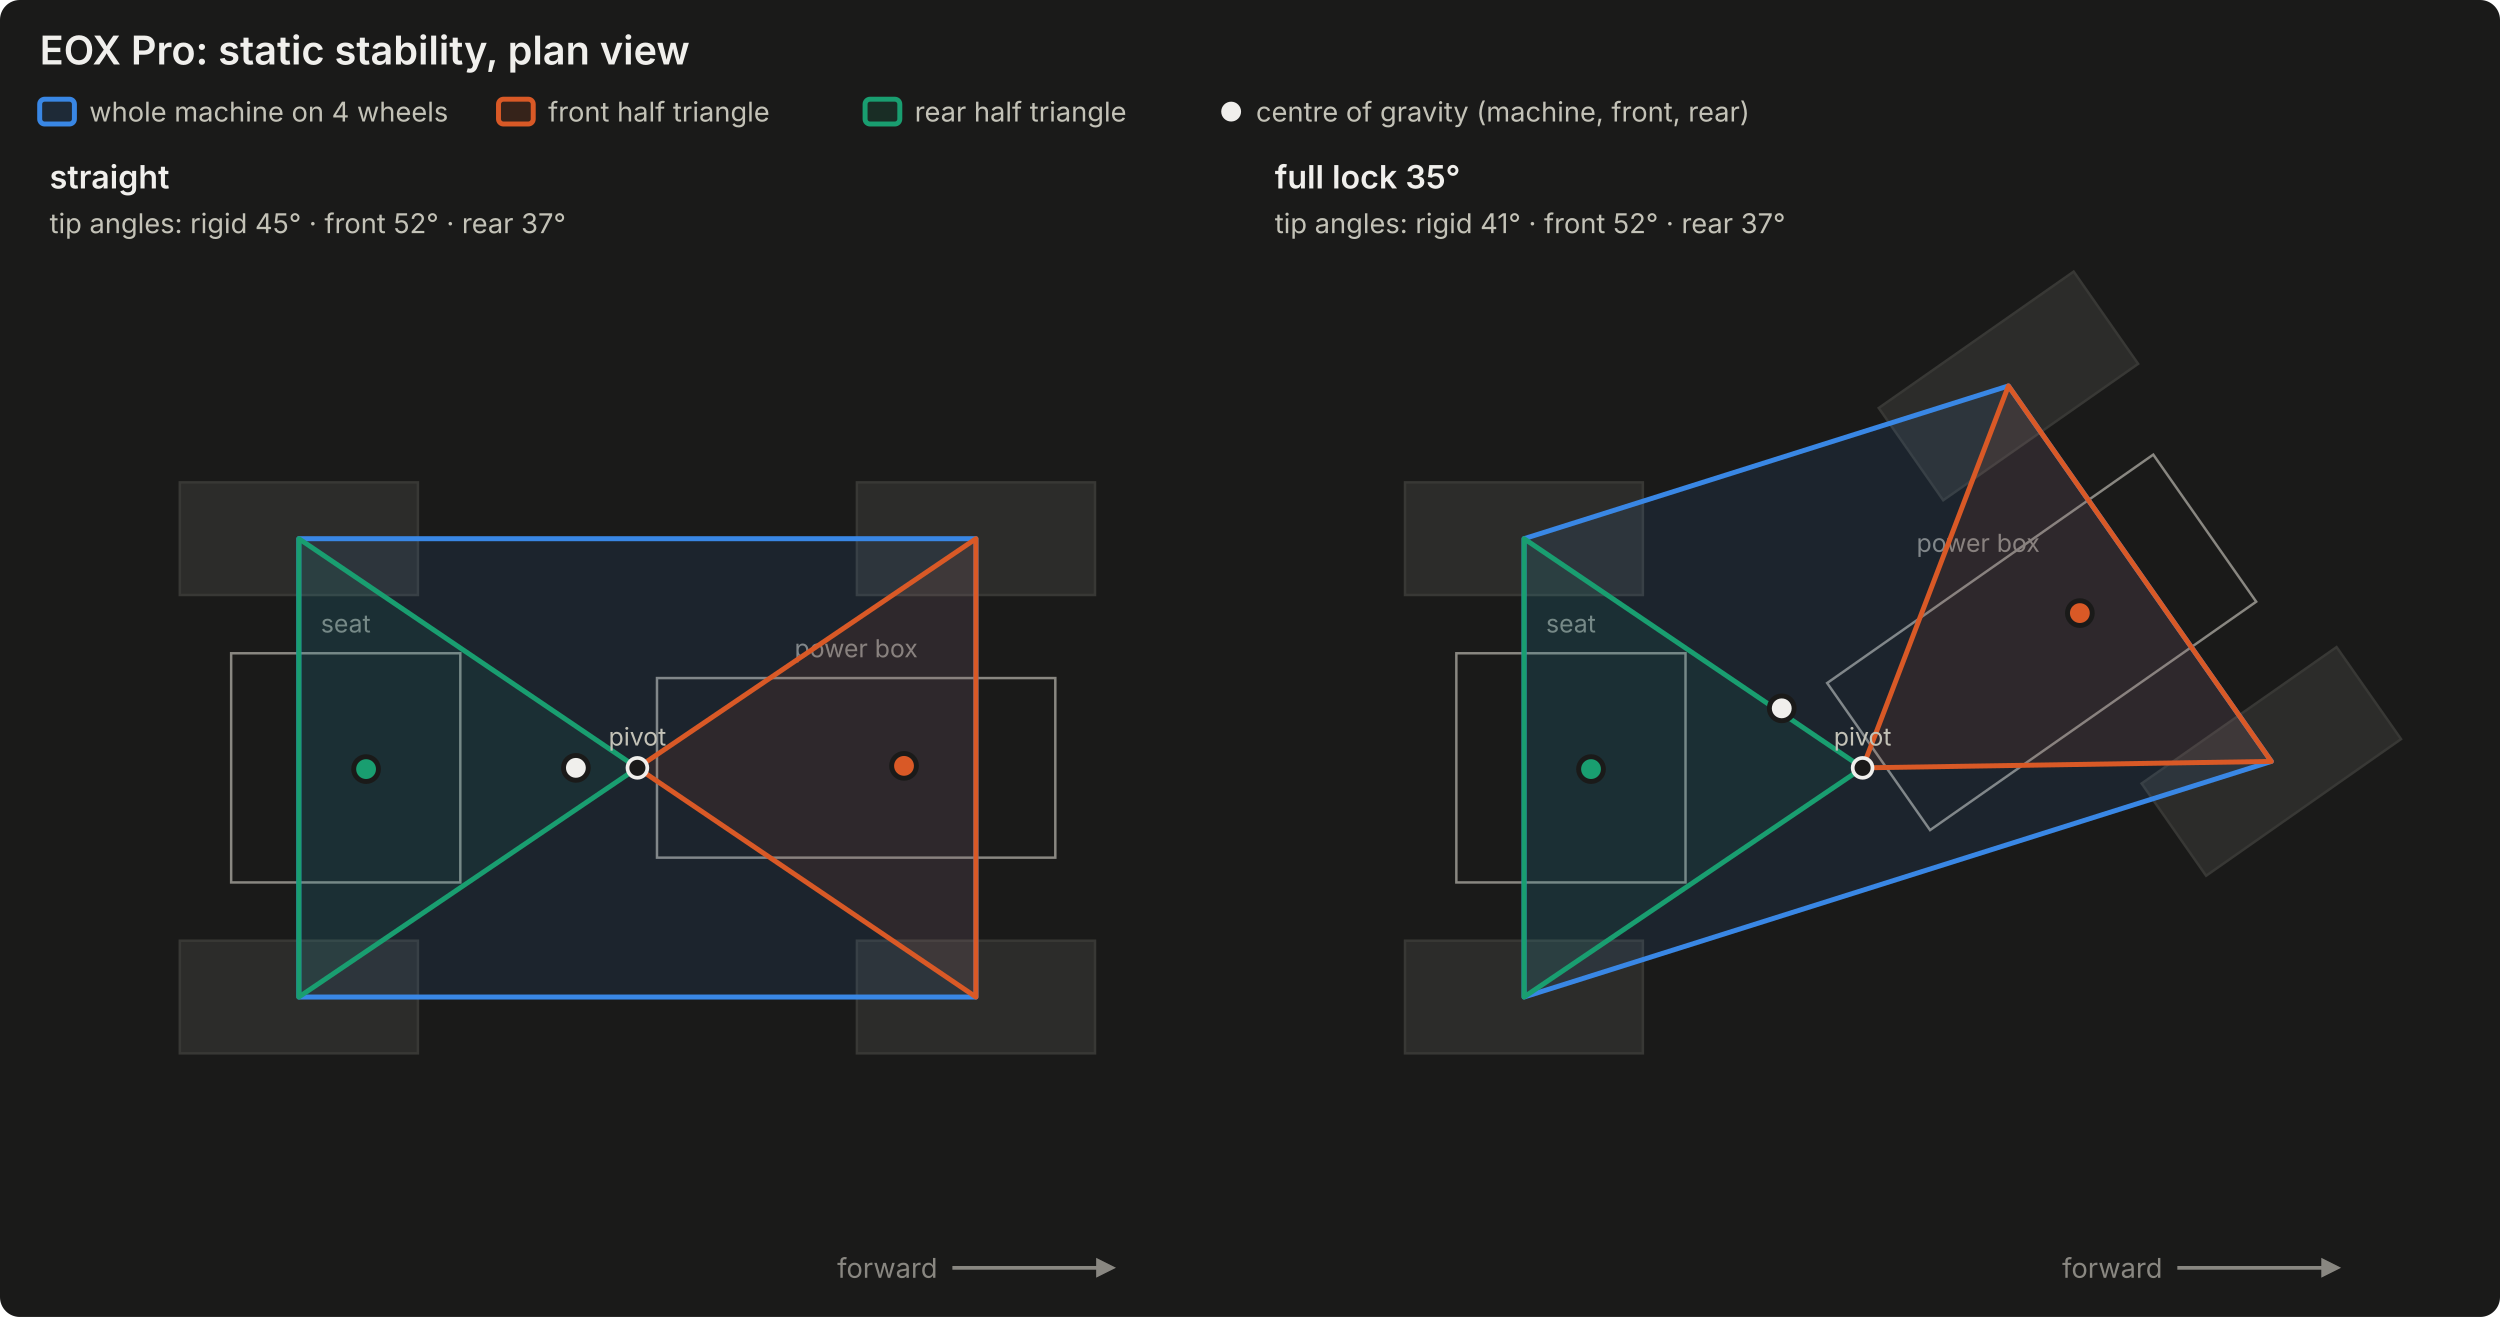
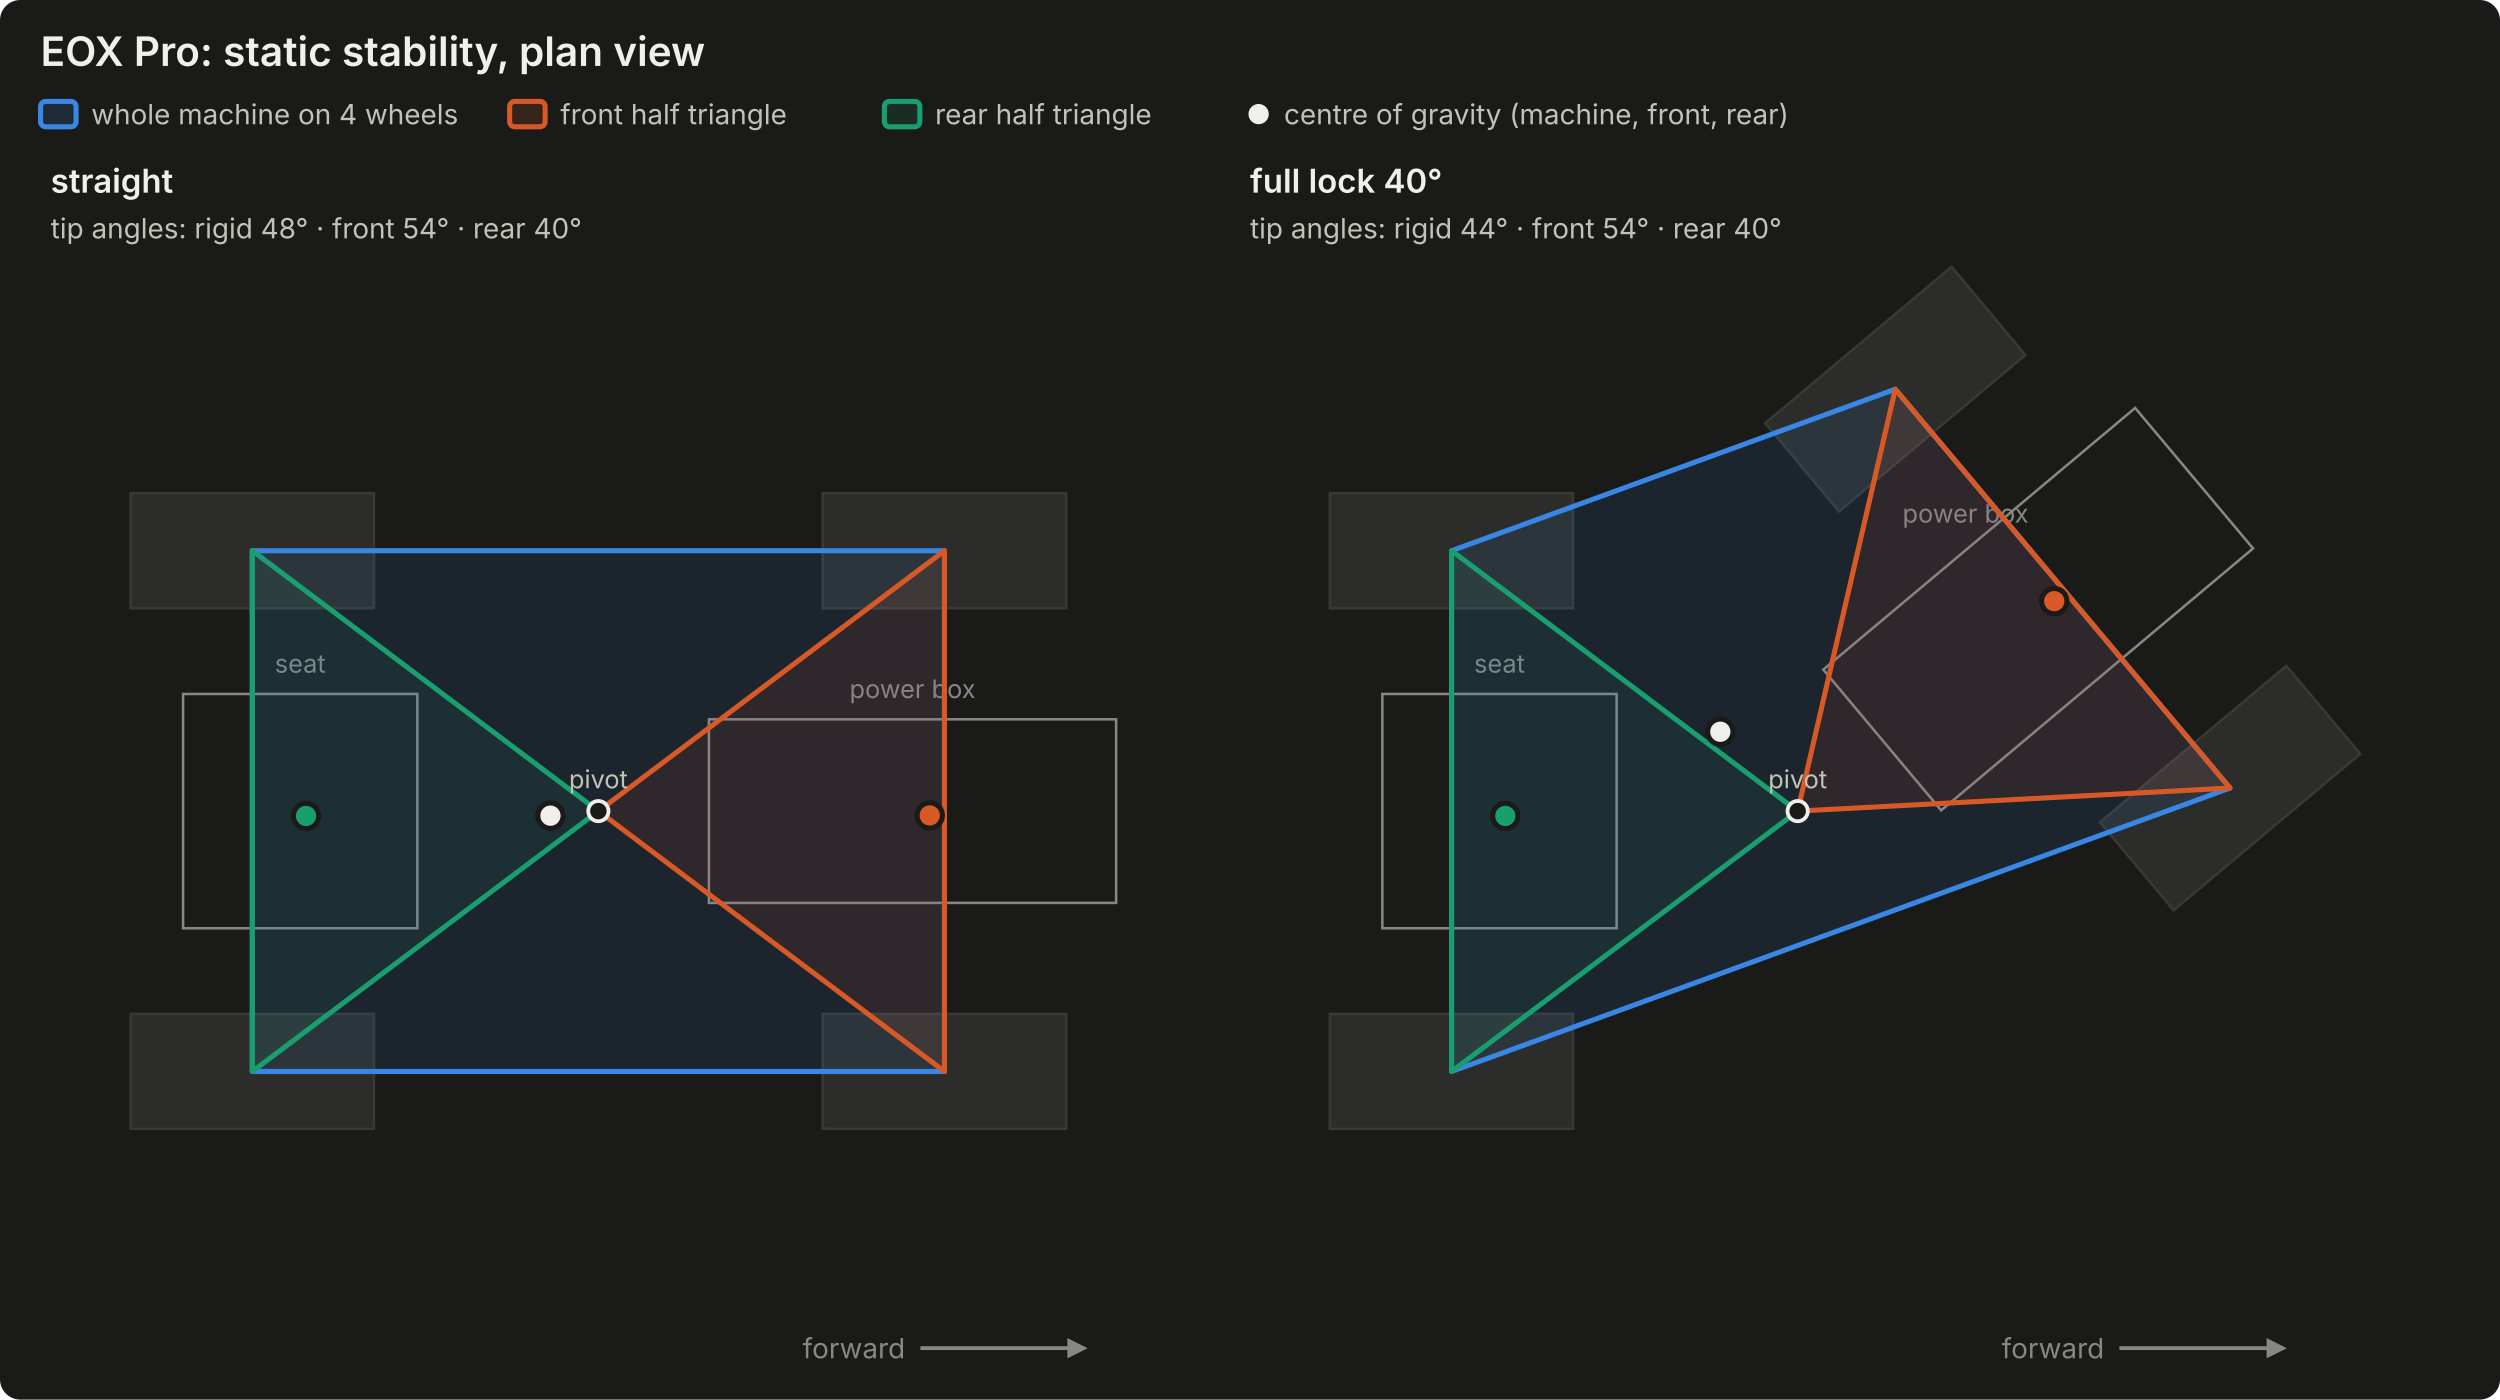
- <svg xmlns="http://www.w3.org/2000/svg" viewBox="0 0 1008 531" width="1008" height="531" role="img" aria-labelledby="t d" font-family="system-ui, -apple-system, &quot;Segoe UI&quot;, sans-serif">
+ <svg xmlns="http://www.w3.org/2000/svg" viewBox="0 0 986 552" width="986" height="552" role="img" aria-labelledby="t d" font-family="system-ui, -apple-system, &quot;Segoe UI&quot;, sans-serif">
  <rect width="100%" height="100%" rx="8" fill="#1a1a19" />
  <text x="16.0" y="26.0" font-size="16" font-weight="600" fill="#f0efec" text-anchor="start">EOX Pro: static stability, plan view</text>
  <rect x="16" y="40" width="14" height="10" rx="2" fill="#3987e5" fill-opacity="0.15" stroke="#3987e5" stroke-width="2" />
  <text x="36.0" y="49.0" font-size="11" font-weight="400" fill="#c3c2b7" text-anchor="start">whole machine on 4 wheels</text>
  <rect x="201.0" y="40" width="14" height="10" rx="2" fill="#d95926" fill-opacity="0.15" stroke="#d95926" stroke-width="2" />
  <text x="221.0" y="49.0" font-size="11" font-weight="400" fill="#c3c2b7" text-anchor="start">front half triangle</text>
  <rect x="348.8" y="40" width="14" height="10" rx="2" fill="#199e70" fill-opacity="0.15" stroke="#199e70" stroke-width="2" />
  <text x="368.8" y="49.0" font-size="11" font-weight="400" fill="#c3c2b7" text-anchor="start">rear half triangle</text>
  <circle cx="496.4" cy="45" r="5" fill="#f0efec" stroke="#1a1a19" stroke-width="2" />
  <text x="506.4" y="49.0" font-size="11" font-weight="400" fill="#c3c2b7" text-anchor="start">centre of gravity (machine, front, rear)</text>
  <text x="20.0" y="76.0" font-size="13" font-weight="600" fill="#f0efec" text-anchor="start">straight</text>
-   <text x="20.0" y="94.0" font-size="11" font-weight="400" fill="#c3c2b7" text-anchor="start">tip angles: rigid 45° · front 52° · rear 37°</text>
-   <polygon points="345.5,239.9 441.5,239.9 441.5,194.5 345.5,194.5" fill="#2c2c2a" stroke="#383835" stroke-width="1" />
-   <polygon points="345.5,424.7 441.5,424.7 441.5,379.3 345.5,379.3" fill="#2c2c2a" stroke="#383835" stroke-width="1" />
-   <polygon points="72.5,239.9 168.5,239.9 168.5,194.5 72.5,194.5" fill="#2c2c2a" stroke="#383835" stroke-width="1" />
-   <polygon points="72.5,424.7 168.5,424.7 168.5,379.3 72.5,379.3" fill="#2c2c2a" stroke="#383835" stroke-width="1" />
-   <polygon points="264.9,345.8 425.5,345.8 425.5,273.4 264.9,273.4" fill="none" stroke="#898781" stroke-width="1" />
-   <polygon points="93.2,355.8 185.6,355.8 185.6,263.4 93.2,263.4" fill="none" stroke="#898781" stroke-width="1" />
-   <text x="345.2" y="265.0" font-size="10" font-weight="400" fill="#898781" text-anchor="middle">power box</text>
-   <text x="139.4" y="255.0" font-size="10" font-weight="400" fill="#898781" text-anchor="middle">seat</text>
-   <polygon points="393.5,217.2 393.5,402.0 120.5,402.0 120.5,217.2" fill="#3987e5" fill-opacity="0.10" stroke="#3987e5" stroke-width="2" stroke-linejoin="round" />
-   <polygon points="393.5,217.2 393.5,402.0 257.0,309.6" fill="#d95926" fill-opacity="0.10" stroke="#d95926" stroke-width="2" stroke-linejoin="round" />
-   <polygon points="120.5,217.2 120.5,402.0 257.0,309.6" fill="#199e70" fill-opacity="0.10" stroke="#199e70" stroke-width="2" stroke-linejoin="round" />
-   <circle cx="257.0" cy="309.6" r="4" fill="#1a1a19" stroke="#f0efec" stroke-width="1.5" />
-   <text x="257.0" y="300.6" font-size="10" font-weight="400" fill="#c3c2b7" text-anchor="middle">pivot</text>
-   <circle cx="232.2" cy="309.6" r="5" fill="#f0efec" stroke="#1a1a19" stroke-width="2" />
-   <circle cx="364.5" cy="308.8" r="5" fill="#d95926" stroke="#1a1a19" stroke-width="2" />
-   <circle cx="147.6" cy="310.1" r="5" fill="#199e70" stroke="#1a1a19" stroke-width="2" />
-   <line x1="384.0" y1="511.2" x2="444.0" y2="511.2" stroke="#898781" stroke-width="1.5" stroke-linecap="butt" />
-   <path d="M449.97,511.16 l-8,-4 v8 Z" fill="#898781" />
-   <text x="378.0" y="515.2" font-size="11" font-weight="400" fill="#898781" text-anchor="end">forward</text>
-   <text x="514.0" y="76.0" font-size="13" font-weight="600" fill="#f0efec" text-anchor="start">full lock 35°</text>
-   <text x="514.0" y="94.0" font-size="11" font-weight="400" fill="#c3c2b7" text-anchor="start">tip angles: rigid 41° · front 52° · rear 37°</text>
-   <polygon points="783.5,201.7 862.1,146.7 836.1,109.5 757.5,164.5" fill="#2c2c2a" stroke="#383835" stroke-width="1" />
-   <polygon points="889.5,353.1 968.1,298.0 942.1,260.9 863.5,315.9" fill="#2c2c2a" stroke="#383835" stroke-width="1" />
-   <polygon points="566.5,239.9 662.4,239.9 662.4,194.5 566.5,194.5" fill="#2c2c2a" stroke="#383835" stroke-width="1" />
-   <polygon points="566.5,424.7 662.4,424.7 662.4,379.3 566.5,379.3" fill="#2c2c2a" stroke="#383835" stroke-width="1" />
-   <polygon points="778.2,334.7 909.7,242.6 868.2,183.3 736.7,275.4" fill="none" stroke="#898781" stroke-width="1" />
-   <polygon points="587.2,355.8 679.6,355.8 679.6,263.4 587.2,263.4" fill="none" stroke="#898781" stroke-width="1" />
-   <text x="797.6" y="222.5" font-size="10" font-weight="400" fill="#898781" text-anchor="middle">power box</text>
-   <text x="633.4" y="255.0" font-size="10" font-weight="400" fill="#898781" text-anchor="middle">seat</text>
-   <polygon points="809.8,155.6 915.8,307.0 614.5,402.0 614.5,217.2" fill="#3987e5" fill-opacity="0.10" stroke="#3987e5" stroke-width="2" stroke-linejoin="round" />
-   <polygon points="809.8,155.6 915.8,307.0 751.0,309.6" fill="#d95926" fill-opacity="0.10" stroke="#d95926" stroke-width="2" stroke-linejoin="round" />
-   <polygon points="614.5,217.2 614.5,402.0 751.0,309.6" fill="#199e70" fill-opacity="0.10" stroke="#199e70" stroke-width="2" stroke-linejoin="round" />
-   <circle cx="751.0" cy="309.6" r="4" fill="#1a1a19" stroke="#f0efec" stroke-width="1.5" />
-   <text x="751.0" y="300.6" font-size="10" font-weight="400" fill="#c3c2b7" text-anchor="middle">pivot</text>
-   <circle cx="718.4" cy="285.6" r="5" fill="#f0efec" stroke="#1a1a19" stroke-width="2" />
-   <circle cx="838.6" cy="247.2" r="5" fill="#d95926" stroke="#1a1a19" stroke-width="2" />
-   <circle cx="641.5" cy="310.1" r="5" fill="#199e70" stroke="#1a1a19" stroke-width="2" />
-   <line x1="877.9" y1="511.2" x2="937.9" y2="511.2" stroke="#898781" stroke-width="1.5" stroke-linecap="butt" />
-   <path d="M943.94,511.16 l-8,-4 v8 Z" fill="#898781" />
-   <text x="871.9" y="515.2" font-size="11" font-weight="400" fill="#898781" text-anchor="end">forward</text>
+   <text x="20.0" y="94.0" font-size="11" font-weight="400" fill="#c3c2b7" text-anchor="start">tip angles: rigid 48° · front 54° · rear 40°</text>
+   <polygon points="51.5,239.9 147.5,239.9 147.5,194.5 51.5,194.5" fill="#2c2c2a" stroke="#383835" stroke-width="1" />
+   <polygon points="51.5,445.2 147.5,445.2 147.5,399.9 51.5,399.9" fill="#2c2c2a" stroke="#383835" stroke-width="1" />
+   <polygon points="324.5,239.9 420.5,239.9 420.5,194.5 324.5,194.5" fill="#2c2c2a" stroke="#383835" stroke-width="1" />
+   <polygon points="324.5,445.2 420.5,445.2 420.5,399.9 324.5,399.9" fill="#2c2c2a" stroke="#383835" stroke-width="1" />
+   <polygon points="279.6,356.1 440.2,356.1 440.2,283.7 279.6,283.7" fill="none" stroke="#898781" stroke-width="1" />
+   <text x="359.9" y="275.3" font-size="10" font-weight="400" fill="#898781" text-anchor="middle">power box</text>
+   <polygon points="72.2,366.1 164.6,366.1 164.6,273.7 72.2,273.7" fill="none" stroke="#898781" stroke-width="1" />
+   <text x="118.4" y="265.3" font-size="10" font-weight="400" fill="#898781" text-anchor="middle">seat</text>
+   <polygon points="372.5,217.2 372.5,422.6 99.5,422.6 99.5,217.2" fill="#3987e5" fill-opacity="0.10" stroke="#3987e5" stroke-width="2" stroke-linejoin="round" />
+   <polygon points="372.5,217.2 372.5,422.6 236.0,319.9" fill="#d95926" fill-opacity="0.10" stroke="#d95926" stroke-width="2" stroke-linejoin="round" />
+   <polygon points="99.5,217.2 99.5,422.6 236.0,319.9" fill="#199e70" fill-opacity="0.10" stroke="#199e70" stroke-width="2" stroke-linejoin="round" />
+   <circle cx="236.0" cy="319.9" r="4" fill="#1a1a19" stroke="#f0efec" stroke-width="1.5" />
+   <text x="236.0" y="310.9" font-size="10" font-weight="400" fill="#c3c2b7" text-anchor="middle">pivot</text>
+   <circle cx="217.1" cy="321.7" r="5" fill="#f0efec" stroke="#1a1a19" stroke-width="2" />
+   <circle cx="366.7" cy="321.6" r="5" fill="#d95926" stroke="#1a1a19" stroke-width="2" />
+   <circle cx="120.7" cy="321.8" r="5" fill="#199e70" stroke="#1a1a19" stroke-width="2" />
+   <line x1="363.0" y1="531.7" x2="423.0" y2="531.7" stroke="#898781" stroke-width="1.5" stroke-linecap="butt" />
+   <path d="M428.97,531.74 l-8,-4 v8 Z" fill="#898781" />
+   <text x="357.0" y="535.7" font-size="11" font-weight="400" fill="#898781" text-anchor="end">forward</text>
+   <text x="493.0" y="76.0" font-size="13" font-weight="600" fill="#f0efec" text-anchor="start">full lock 40°</text>
+   <text x="493.0" y="94.0" font-size="11" font-weight="400" fill="#c3c2b7" text-anchor="start">tip angles: rigid 44° · front 54° · rear 40°</text>
+   <polygon points="524.5,239.9 620.4,239.9 620.4,194.5 524.5,194.5" fill="#2c2c2a" stroke="#383835" stroke-width="1" />
+   <polygon points="524.5,445.2 620.4,445.2 620.4,399.9 524.5,399.9" fill="#2c2c2a" stroke="#383835" stroke-width="1" />
+   <polygon points="725.3,201.7 798.8,140.0 769.7,105.2 696.2,166.9" fill="#2c2c2a" stroke="#383835" stroke-width="1" />
+   <polygon points="857.3,359.0 930.9,297.3 901.7,262.6 828.2,324.3" fill="#2c2c2a" stroke="#383835" stroke-width="1" />
+   <polygon points="765.6,319.6 888.6,216.3 842.1,160.9 719.1,264.1" fill="none" stroke="#898781" stroke-width="1" />
+   <text x="775.2" y="206.1" font-size="10" font-weight="400" fill="#898781" text-anchor="middle">power box</text>
+   <polygon points="545.2,366.1 637.6,366.1 637.6,273.7 545.2,273.7" fill="none" stroke="#898781" stroke-width="1" />
+   <text x="591.4" y="265.3" font-size="10" font-weight="400" fill="#898781" text-anchor="middle">seat</text>
+   <polygon points="747.5,153.5 879.5,310.8 572.5,422.6 572.5,217.2" fill="#3987e5" fill-opacity="0.10" stroke="#3987e5" stroke-width="2" stroke-linejoin="round" />
+   <polygon points="747.5,153.5 879.5,310.8 709.0,319.9" fill="#d95926" fill-opacity="0.10" stroke="#d95926" stroke-width="2" stroke-linejoin="round" />
+   <polygon points="572.5,217.2 572.5,422.6 709.0,319.9" fill="#199e70" fill-opacity="0.10" stroke="#199e70" stroke-width="2" stroke-linejoin="round" />
+   <circle cx="709.0" cy="319.9" r="4" fill="#1a1a19" stroke="#f0efec" stroke-width="1.5" />
+   <text x="709.0" y="310.9" font-size="10" font-weight="400" fill="#c3c2b7" text-anchor="middle">pivot</text>
+   <circle cx="678.5" cy="288.6" r="5" fill="#f0efec" stroke="#1a1a19" stroke-width="2" />
+   <circle cx="810.2" cy="237.1" r="5" fill="#d95926" stroke="#1a1a19" stroke-width="2" />
+   <circle cx="593.7" cy="321.8" r="5" fill="#199e70" stroke="#1a1a19" stroke-width="2" />
+   <line x1="835.9" y1="531.7" x2="895.9" y2="531.7" stroke="#898781" stroke-width="1.5" stroke-linecap="butt" />
+   <path d="M901.94,531.74 l-8,-4 v8 Z" fill="#898781" />
+   <text x="829.9" y="535.7" font-size="11" font-weight="400" fill="#898781" text-anchor="end">forward</text>
</svg>
